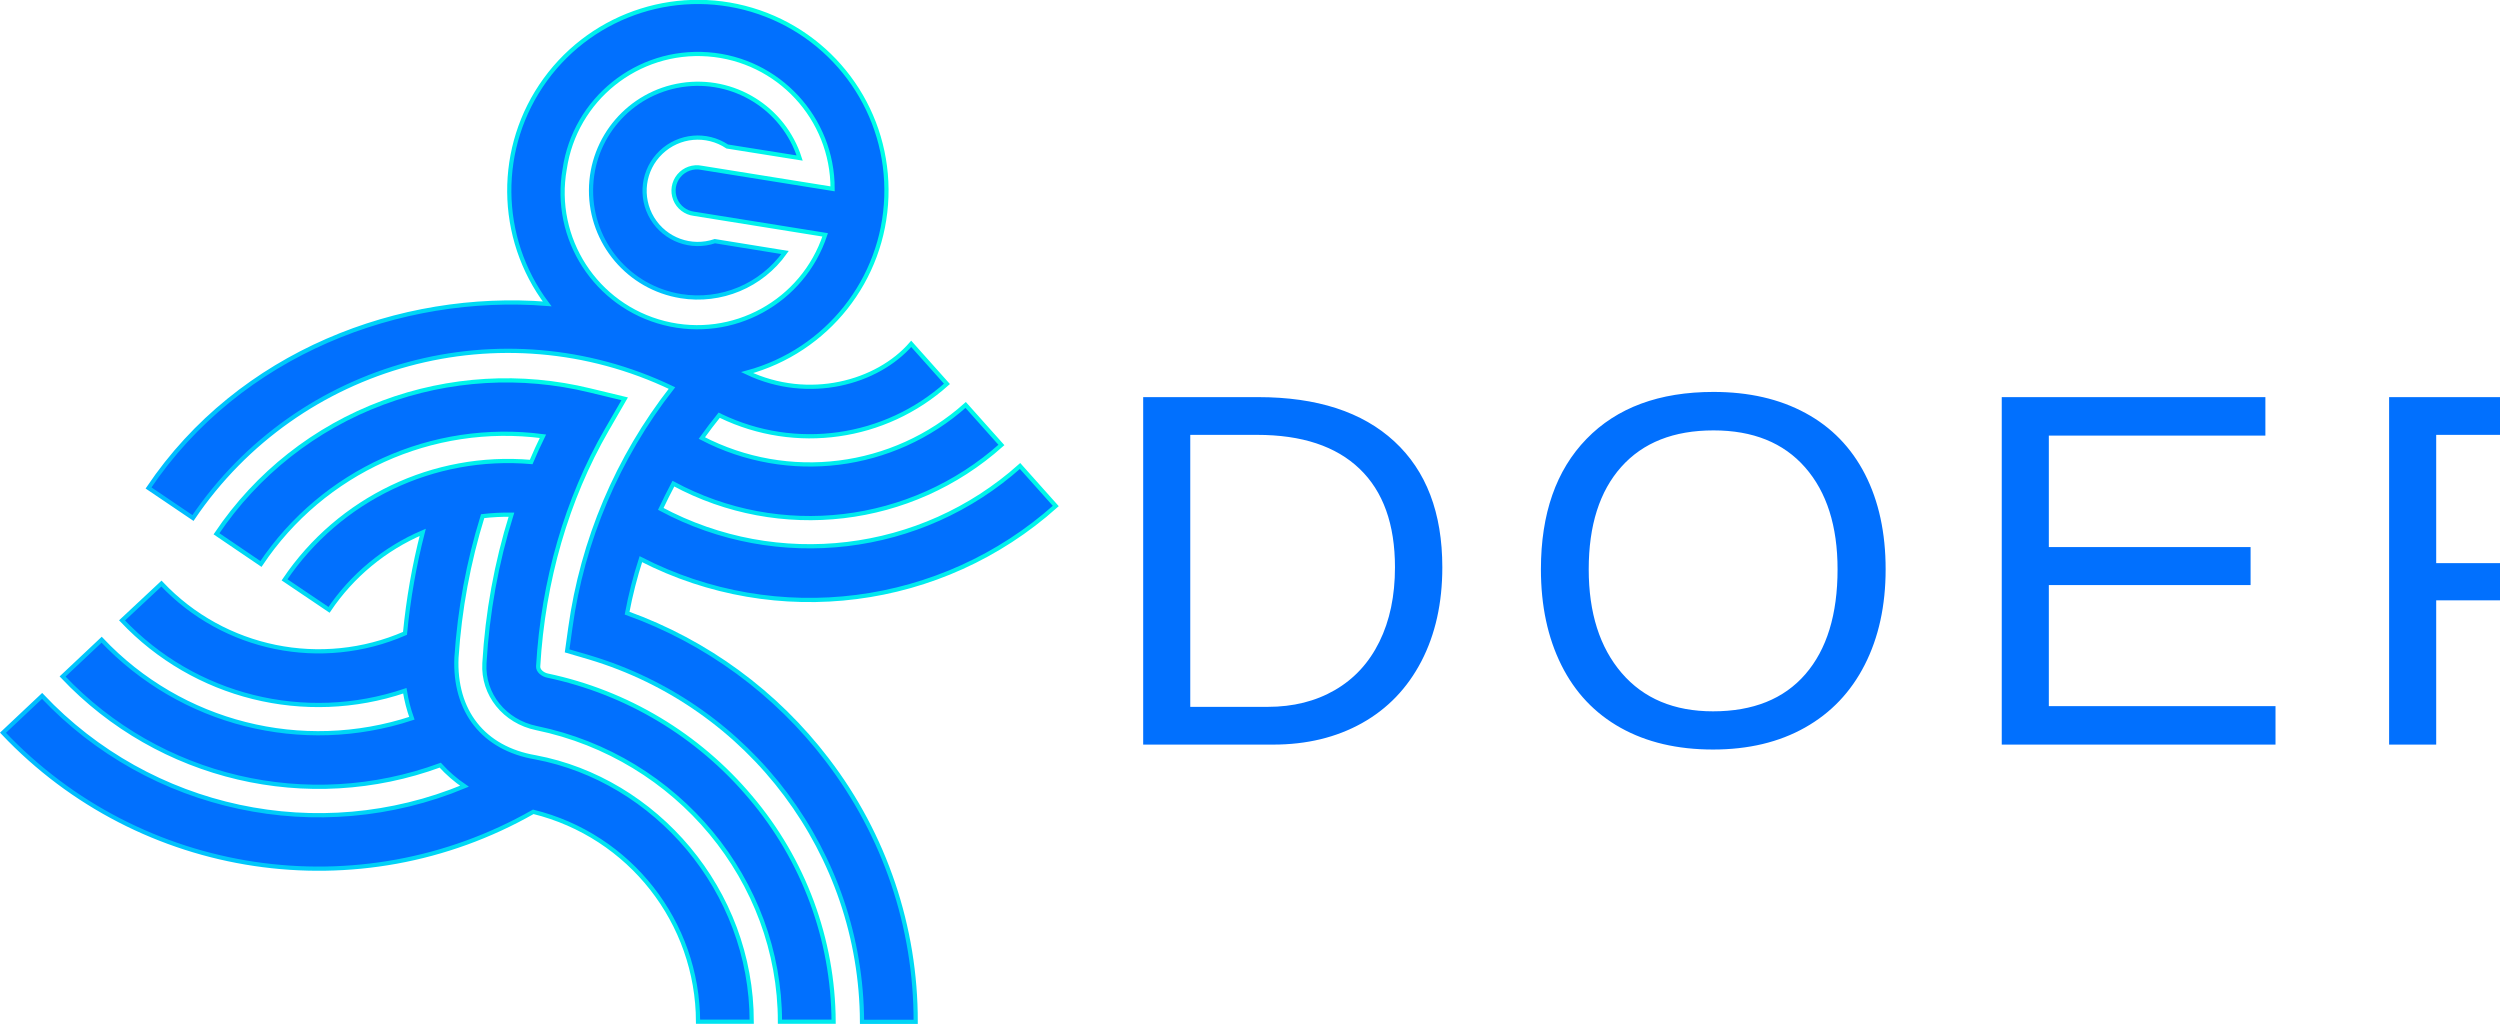
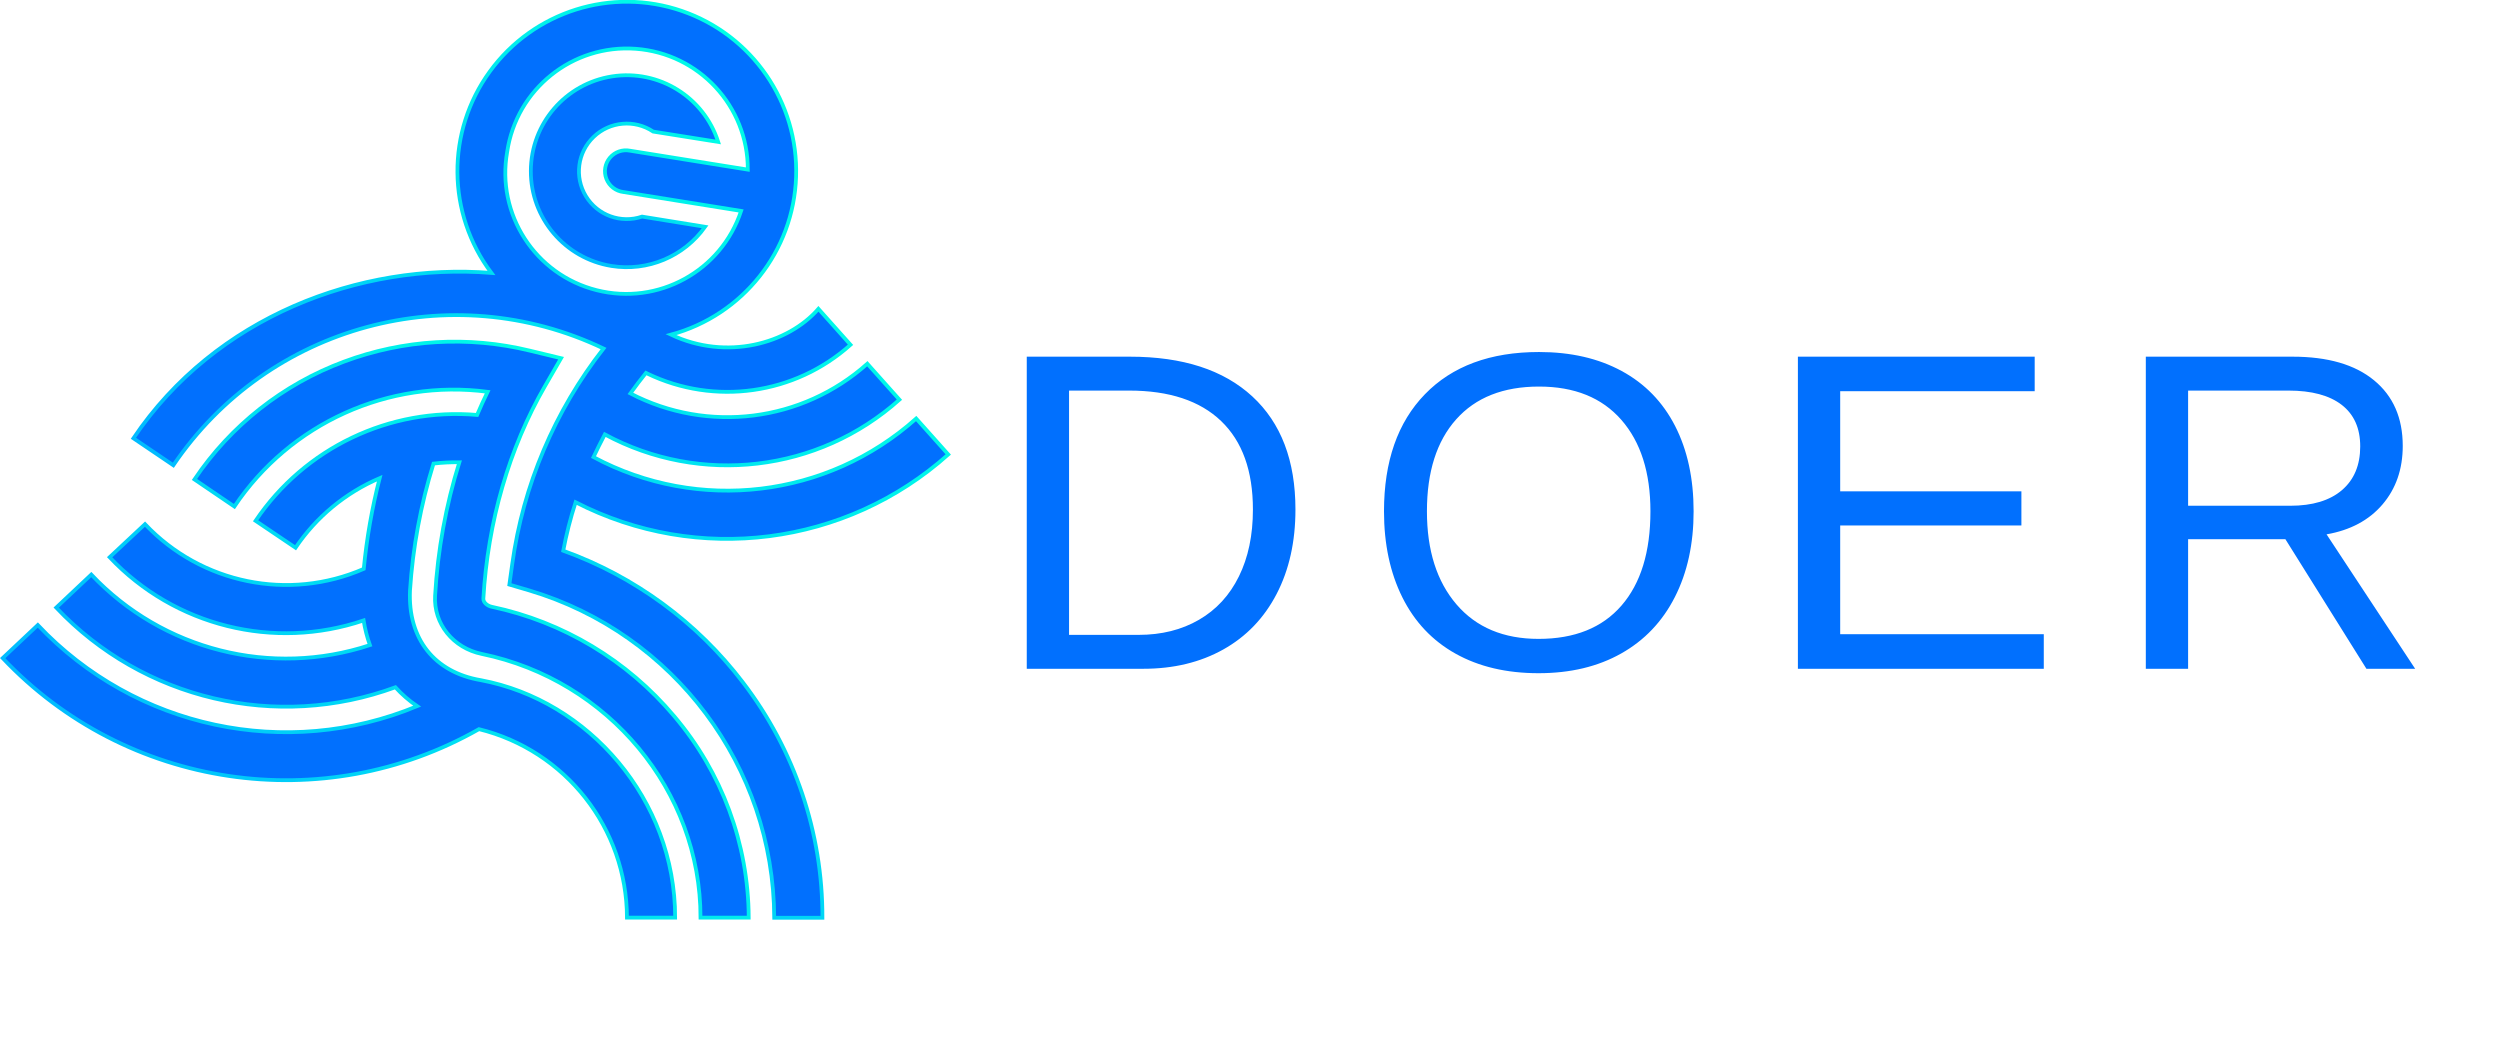
- <svg xmlns="http://www.w3.org/2000/svg" xmlns:xlink="http://www.w3.org/1999/xlink" viewBox="0 0 594.01 243.26">
+ <svg xmlns="http://www.w3.org/2000/svg" xmlns:xlink="http://www.w3.org/1999/xlink" viewBox="0 0 661.36 275.76">
  <defs>
    <style>.cls-1{font-size:120px;font-family:ArialNarrow, Arial;letter-spacing:0.1em;}.cls-1,.cls-2,.cls-3,.cls-4{fill:#0170fe;}.cls-2,.cls-3,.cls-4{stroke-miterlimit:10;}.cls-2{stroke:url(#linear-gradient);}.cls-3{stroke:url(#linear-gradient-2);}.cls-4{stroke:url(#linear-gradient-3);}</style>
    <linearGradient id="linear-gradient" x1="186.99" y1="30.44" x2="144.6" y2="60.15" gradientUnits="userSpaceOnUse">
      <stop offset="0" stop-color="#00ffe6" />
      <stop offset="1" stop-color="#0bf" />
    </linearGradient>
    <linearGradient id="linear-gradient-2" x1="245.01" y1="79.44" x2="86.7" y2="190.39" xlink:href="#linear-gradient" />
    <linearGradient id="linear-gradient-3" x1="182.11" y1="141.38" x2="44.62" y2="237.74" xlink:href="#linear-gradient" />
  </defs>
  <g id="Layer_2" data-name="Layer 2">
    <g id="Layer_1-2" data-name="Layer 1">
      <text class="cls-1" transform="translate(261.78 176.92)">DOER</text>
      <path class="cls-2" d="M161.74,70.36A25.43,25.43,0,0,0,186.53,60l-16.67-2.7a12.64,12.64,0,1,1,2.94-22.49L190,37.55a25.39,25.39,0,1,0-28.24,32.81Z" />
      <path class="cls-3" d="M149,145.69a105.28,105.28,0,0,1,3.27-12.83,87.76,87.76,0,0,0,98.59-12.63l-8.49-9.51A75,75,0,0,1,157,120.92c.94-2,1.95-4,3-6a68.31,68.31,0,0,0,77.94-9.19l-8.49-9.51a55.59,55.59,0,0,1-62.69,7.86q2-2.79,4.13-5.44l.15.07.18.11v0A48.84,48.84,0,0,0,225,91.21l-8.49-9.51c-8,9.23-24.3,13.8-39,6.83A44.81,44.81,0,1,0,130,72.2c-34.81-2.75-73,11.53-94.71,43.74l10.56,7.14A90.39,90.39,0,0,1,159.66,92.2a119,119,0,0,0-24.15,57l-.76,5.45,5.28,1.55a90.78,90.78,0,0,1,64.79,86.59h12.75a102,102,0,0,0-21-62.22A104.1,104.1,0,0,0,149,145.69ZM134.17,40.17a32,32,0,0,1,63.66,4.7l-31.15-5a5.54,5.54,0,1,0-1.76,10.93l31.14,5a32,32,0,0,1-61.89-15.63Z" />
      <path class="cls-4" d="M130.08,160.52c-1.13-.24-2.27-1.12-2.21-2.19,1.18-20.31,6.81-39.75,16.3-56.19l4.26-7.38-8.28-2A83.78,83.78,0,0,0,91,95.67a82.08,82.08,0,0,0-39.56,31.16L62,134A69.79,69.79,0,0,1,129,103.65q-1.47,3-2.79,6.12a64.06,64.06,0,0,0-58.6,28l10.57,7.13a51.06,51.06,0,0,1,22.26-18.41,157,157,0,0,0-4.21,24,51.41,51.41,0,0,1-57.87-11.83L29,147.41a64.16,64.16,0,0,0,67.19,16.72,37,37,0,0,0,1.67,6.53A70.88,70.88,0,0,1,24.15,152l-9.28,8.74a83.73,83.73,0,0,0,89.73,21.07,32.22,32.22,0,0,0,5.76,5A90.39,90.39,0,0,1,10,165.35L.71,174.1a103.16,103.16,0,0,0,126,18.79,51.52,51.52,0,0,1,39.15,49.87h12.75c0-31.3-22.94-57.47-51.39-62.82-12.33-2.09-19.33-10.95-18.76-23.72a145.39,145.39,0,0,1,6.22-33.58,52.16,52.16,0,0,1,6.84-.35,146.63,146.63,0,0,0-6.42,35.3c-.43,7.37,4.77,13.85,12.37,15.41,33.52,6.92,57.85,36.26,57.85,69.76h12.75a83,83,0,0,0-19.75-53.34A86.33,86.33,0,0,0,130.08,160.52Z" />
    </g>
  </g>
</svg>
